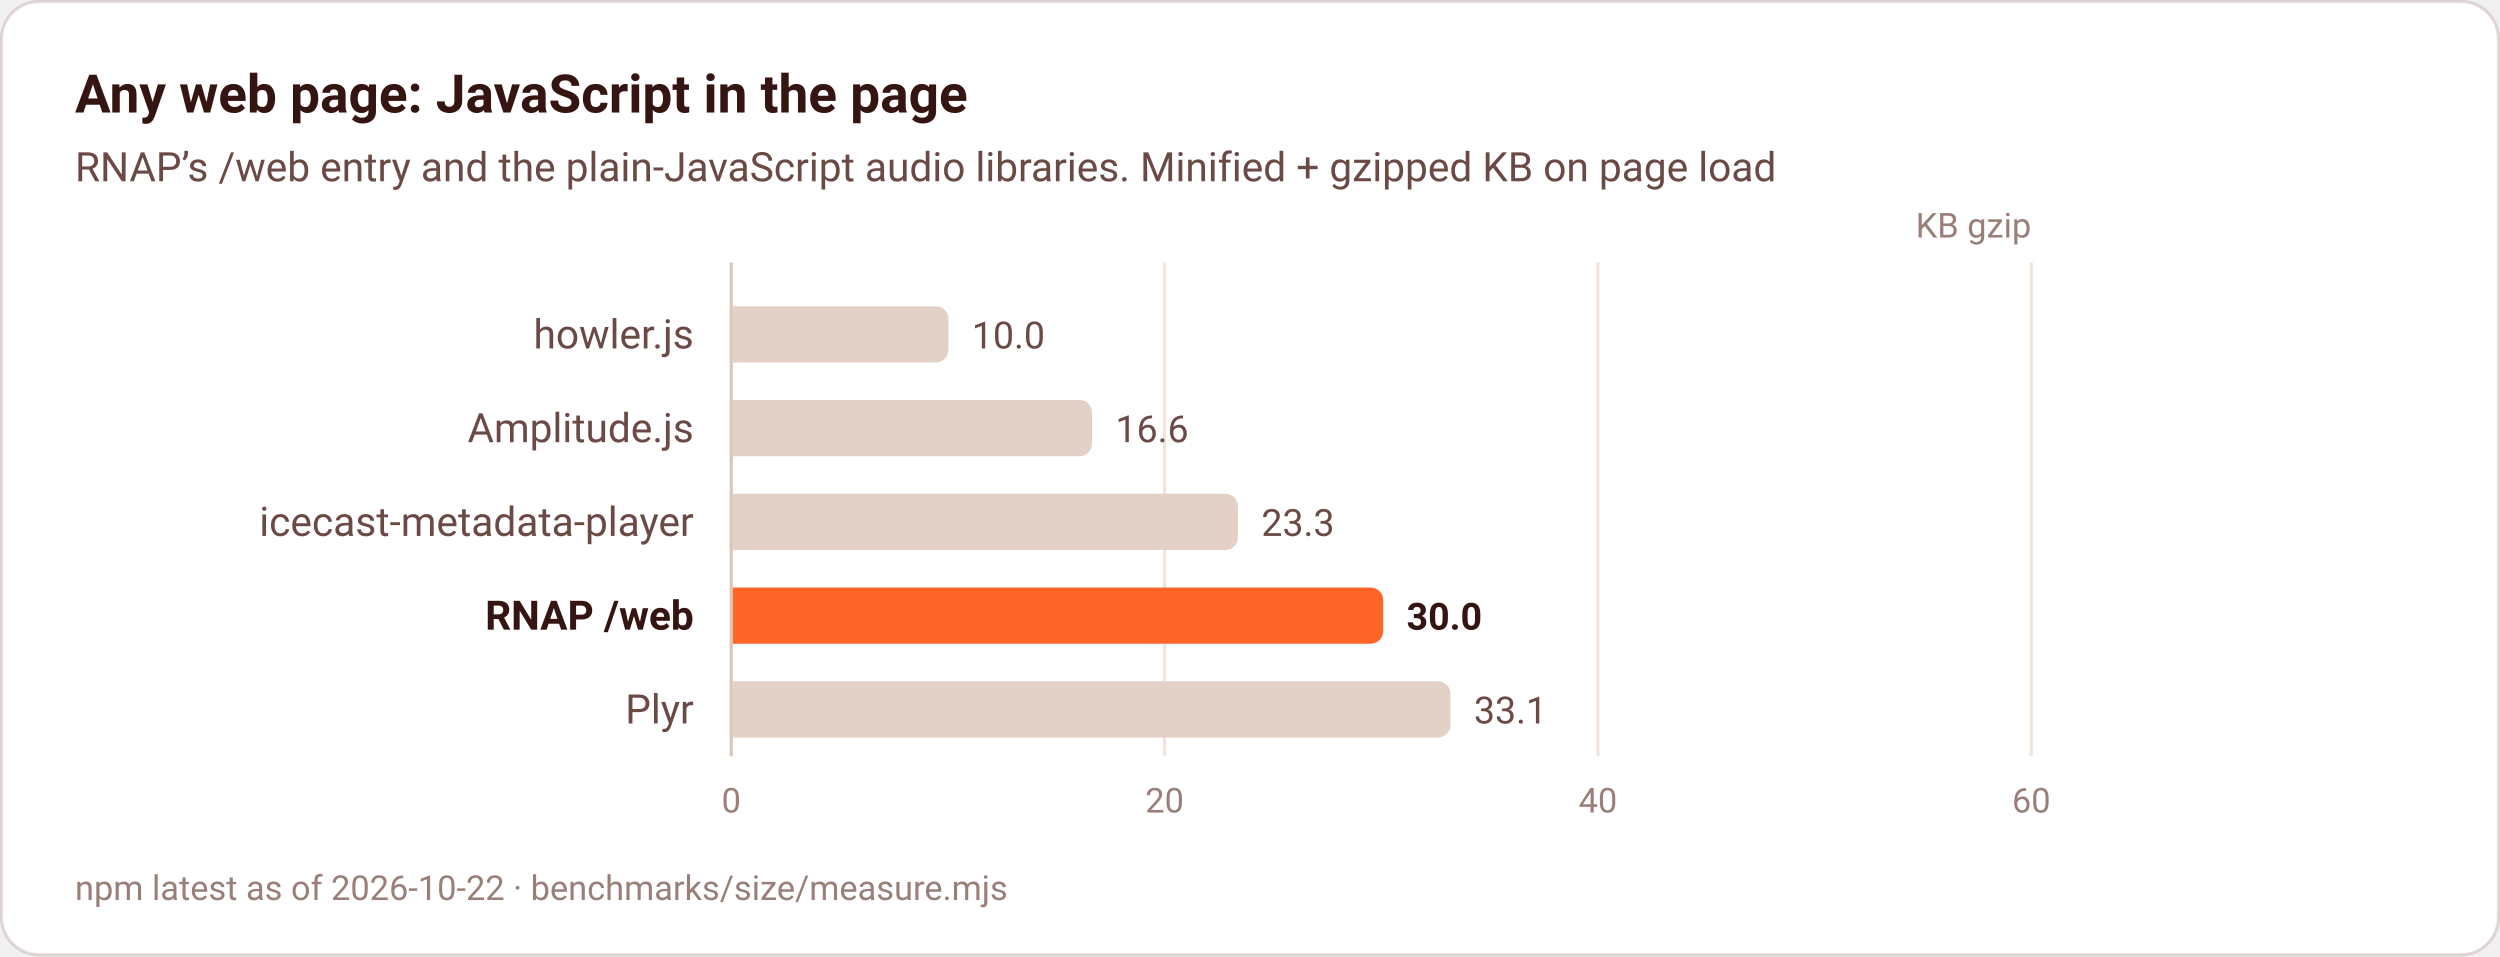
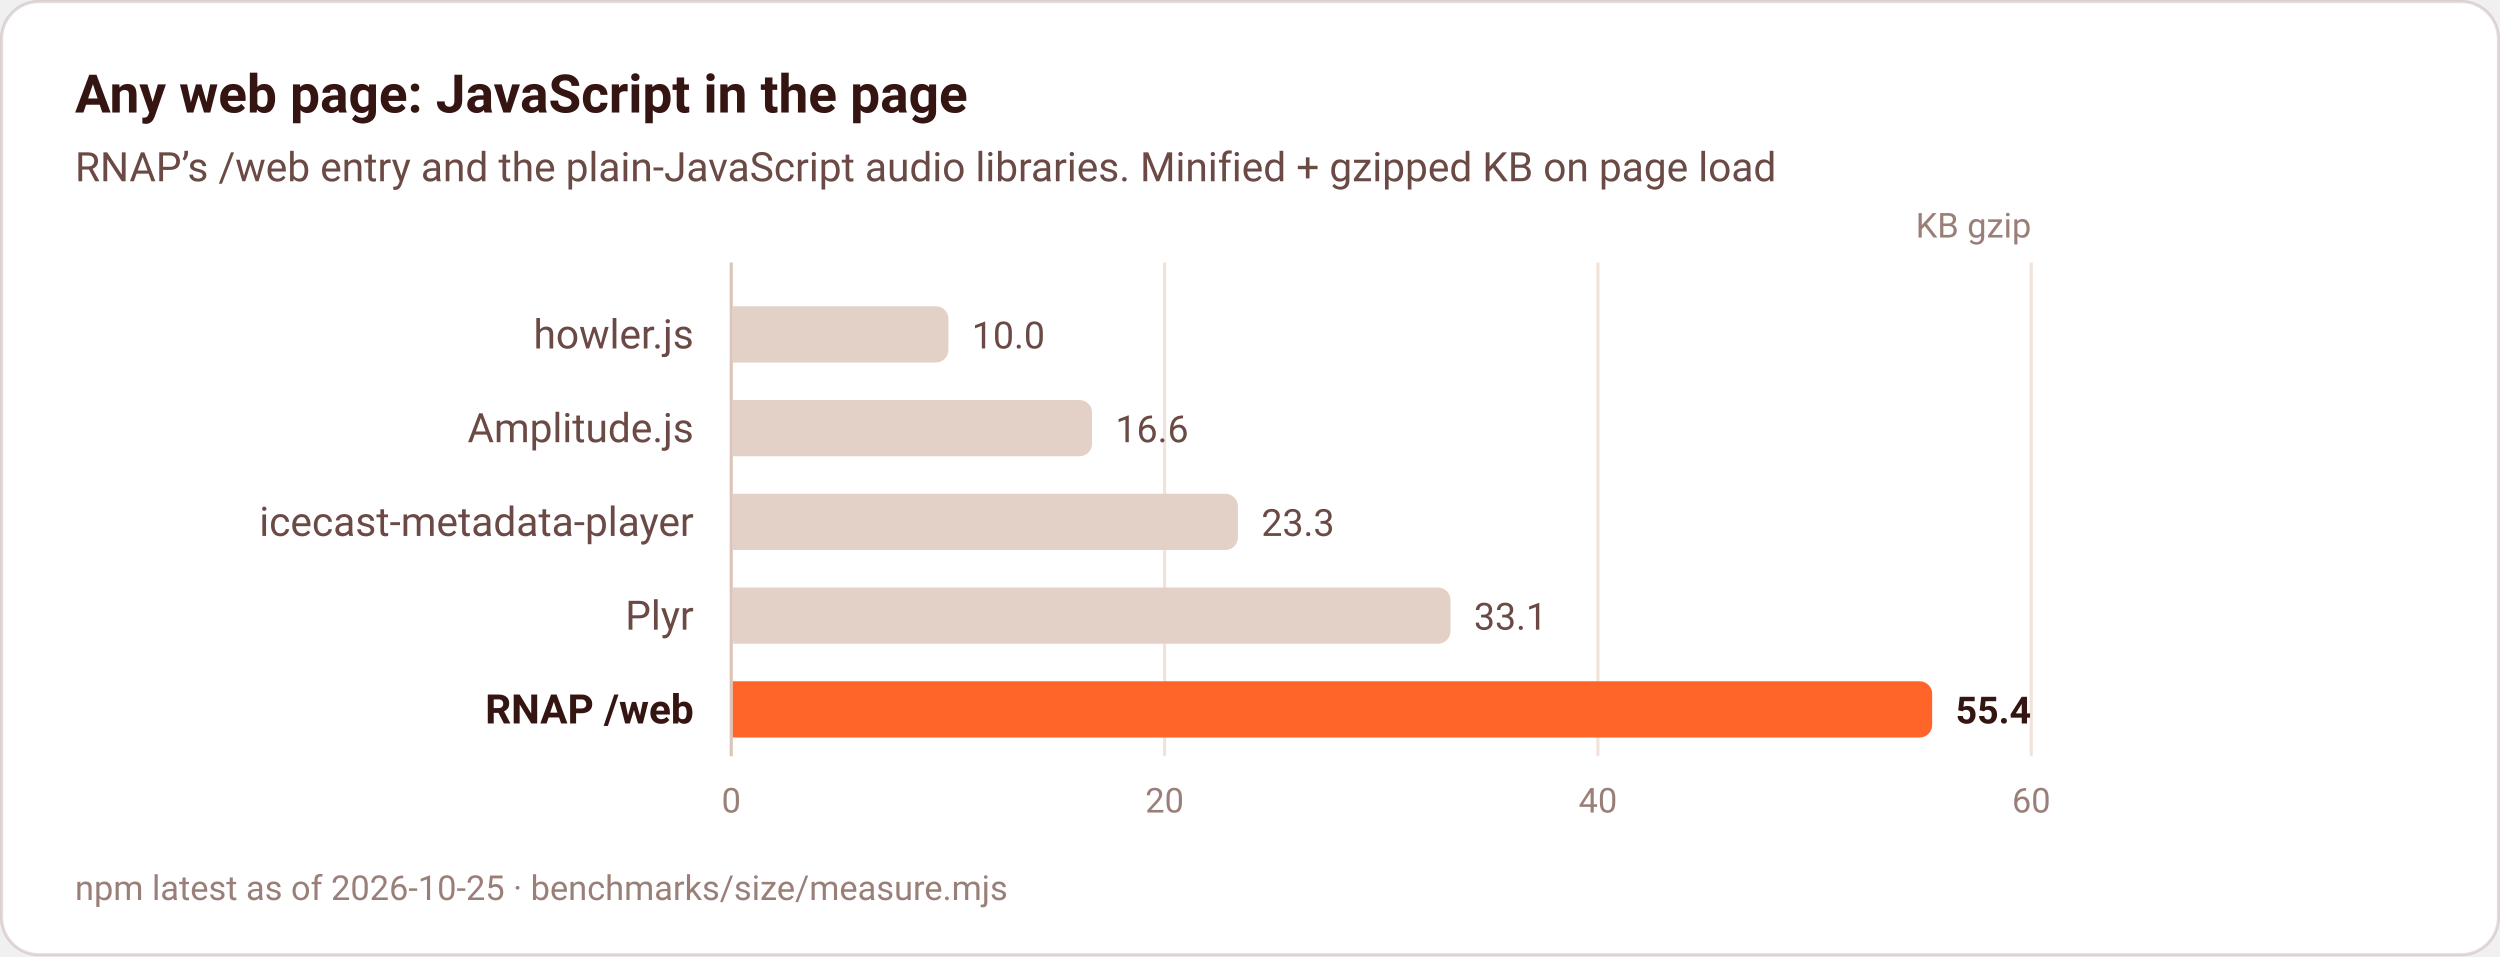
<svg xmlns="http://www.w3.org/2000/svg" width="800" height="306" viewBox="0 0 800 306" font-family="system-ui, -apple-system, &quot;Segoe UI&quot;, Roboto, sans-serif" role="img" aria-labelledby="t d">
  <rect x="0.5" y="0.5" width="799" height="305" rx="12" fill="#ffffff" stroke="rgba(91,34,28,0.16)" />
  <text x="24" y="36" font-size="17" font-weight="600" fill="#351512">Any web page: JavaScript in the page</text>
  <text x="24" y="58" font-size="13" fill="#6b4a45">RNAP’s /web entry and the plain-JavaScript audio libraries. Minified + gzipped KB on page load</text>
  <line x1="234" y1="84" x2="234" y2="242" stroke="#dcc4b8" stroke-width="1" />
  <text x="234" y="260" font-size="11" fill="#9a7f79" text-anchor="middle" style="font-variant-numeric:tabular-nums">0</text>
  <line x1="372.667" y1="84" x2="372.667" y2="242" stroke="#f1e3da" stroke-width="1" />
  <text x="372.667" y="260" font-size="11" fill="#9a7f79" text-anchor="middle" style="font-variant-numeric:tabular-nums">20</text>
  <line x1="511.333" y1="84" x2="511.333" y2="242" stroke="#f1e3da" stroke-width="1" />
  <text x="511.333" y="260" font-size="11" fill="#9a7f79" text-anchor="middle" style="font-variant-numeric:tabular-nums">40</text>
  <line x1="650" y1="84" x2="650" y2="242" stroke="#f1e3da" stroke-width="1" />
  <text x="650" y="260" font-size="11" fill="#9a7f79" text-anchor="middle" style="font-variant-numeric:tabular-nums">60</text>
  <text x="650" y="76" font-size="11" fill="#9a7f79" text-anchor="end">KB gzip</text>
  <text x="222" y="111.5" font-size="13" fill="#6b4a45" font-weight="400" text-anchor="end">howler.js</text>
  <path d="M234.5,98h64.995a4,4 0 0 1 4,4v10a4,4 0 0 1 -4,4h-64.995z" fill="#e3d0c6" />
  <text x="310.995" y="111.5" font-size="12" fill="#6b4a45" font-weight="400" style="font-variant-numeric:tabular-nums">10.0</text>
  <text x="222" y="141.5" font-size="13" fill="#6b4a45" font-weight="400" text-anchor="end">Amplitude.js</text>
  <path d="M234.5,128h110.948a4,4 0 0 1 4,4v10a4,4 0 0 1 -4,4h-110.948z" fill="#e3d0c6" />
  <text x="356.948" y="141.5" font-size="12" fill="#6b4a45" font-weight="400" style="font-variant-numeric:tabular-nums">16.6</text>
  <text x="222" y="171.5" font-size="13" fill="#6b4a45" font-weight="400" text-anchor="end">icecast-metadata-player</text>
-   <path d="M234.5,158h157.64a4,4 0 0 1 4,4v10a4,4 0 0 1 -4,4h-157.64z" fill="#e3d0c6" />
-   <text x="403.64" y="171.5" font-size="12" fill="#6b4a45" font-weight="400" style="font-variant-numeric:tabular-nums">23.3</text>
-   <text x="222" y="201.5" font-size="13" fill="#351512" font-weight="600" text-anchor="end">RNAP /web</text>
-   <path d="M234.5,188h204.115a4,4 0 0 1 4,4v10a4,4 0 0 1 -4,4h-204.115z" fill="#ff6428" />
-   <text x="450.115" y="201.5" font-size="12" fill="#351512" font-weight="600" style="font-variant-numeric:tabular-nums">30.0</text>
-   <text x="222" y="231.5" font-size="13" fill="#6b4a45" font-weight="400" text-anchor="end">Plyr</text>
-   <path d="M234.5,218h225.653a4,4 0 0 1 4,4v10a4,4 0 0 1 -4,4h-225.653z" fill="#e3d0c6" />
-   <text x="471.653" y="231.5" font-size="12" fill="#6b4a45" font-weight="400" style="font-variant-numeric:tabular-nums">33.1</text>
-   <text x="24" y="288" font-size="11" fill="#9a7f79">npm latest as of 2026-10-22 · benchmarks/size/measure.mjs</text>
+   <path d="M234.5,158h157.633a4,4 0 0 1 4,4v10a4,4 0 0 1 -4,4h-157.633z" fill="#e3d0c6" />
+   <text x="403.633" y="171.5" font-size="12" fill="#6b4a45" font-weight="400" style="font-variant-numeric:tabular-nums">23.3</text>
+   <text x="222" y="201.5" font-size="13" fill="#6b4a45" font-weight="400" text-anchor="end">Plyr</text>
+   <path d="M234.5,188h225.653a4,4 0 0 1 4,4v10a4,4 0 0 1 -4,4h-225.653z" fill="#e3d0c6" />
+   <text x="471.653" y="201.5" font-size="12" fill="#6b4a45" font-weight="400" style="font-variant-numeric:tabular-nums">33.1</text>
+   <text x="222" y="231.5" font-size="13" fill="#351512" font-weight="600" text-anchor="end">RNAP /web</text>
+   <path d="M234.5,218h379.791a4,4 0 0 1 4,4v10a4,4 0 0 1 -4,4h-379.791z" fill="#ff6428" />
+   <text x="625.791" y="231.5" font-size="12" fill="#351512" font-weight="600" style="font-variant-numeric:tabular-nums">55.4</text>
+   <text x="24" y="288" font-size="11" fill="#9a7f79">npm latest as of 2026-10-25 · benchmarks/size/measure.mjs</text>
</svg>
